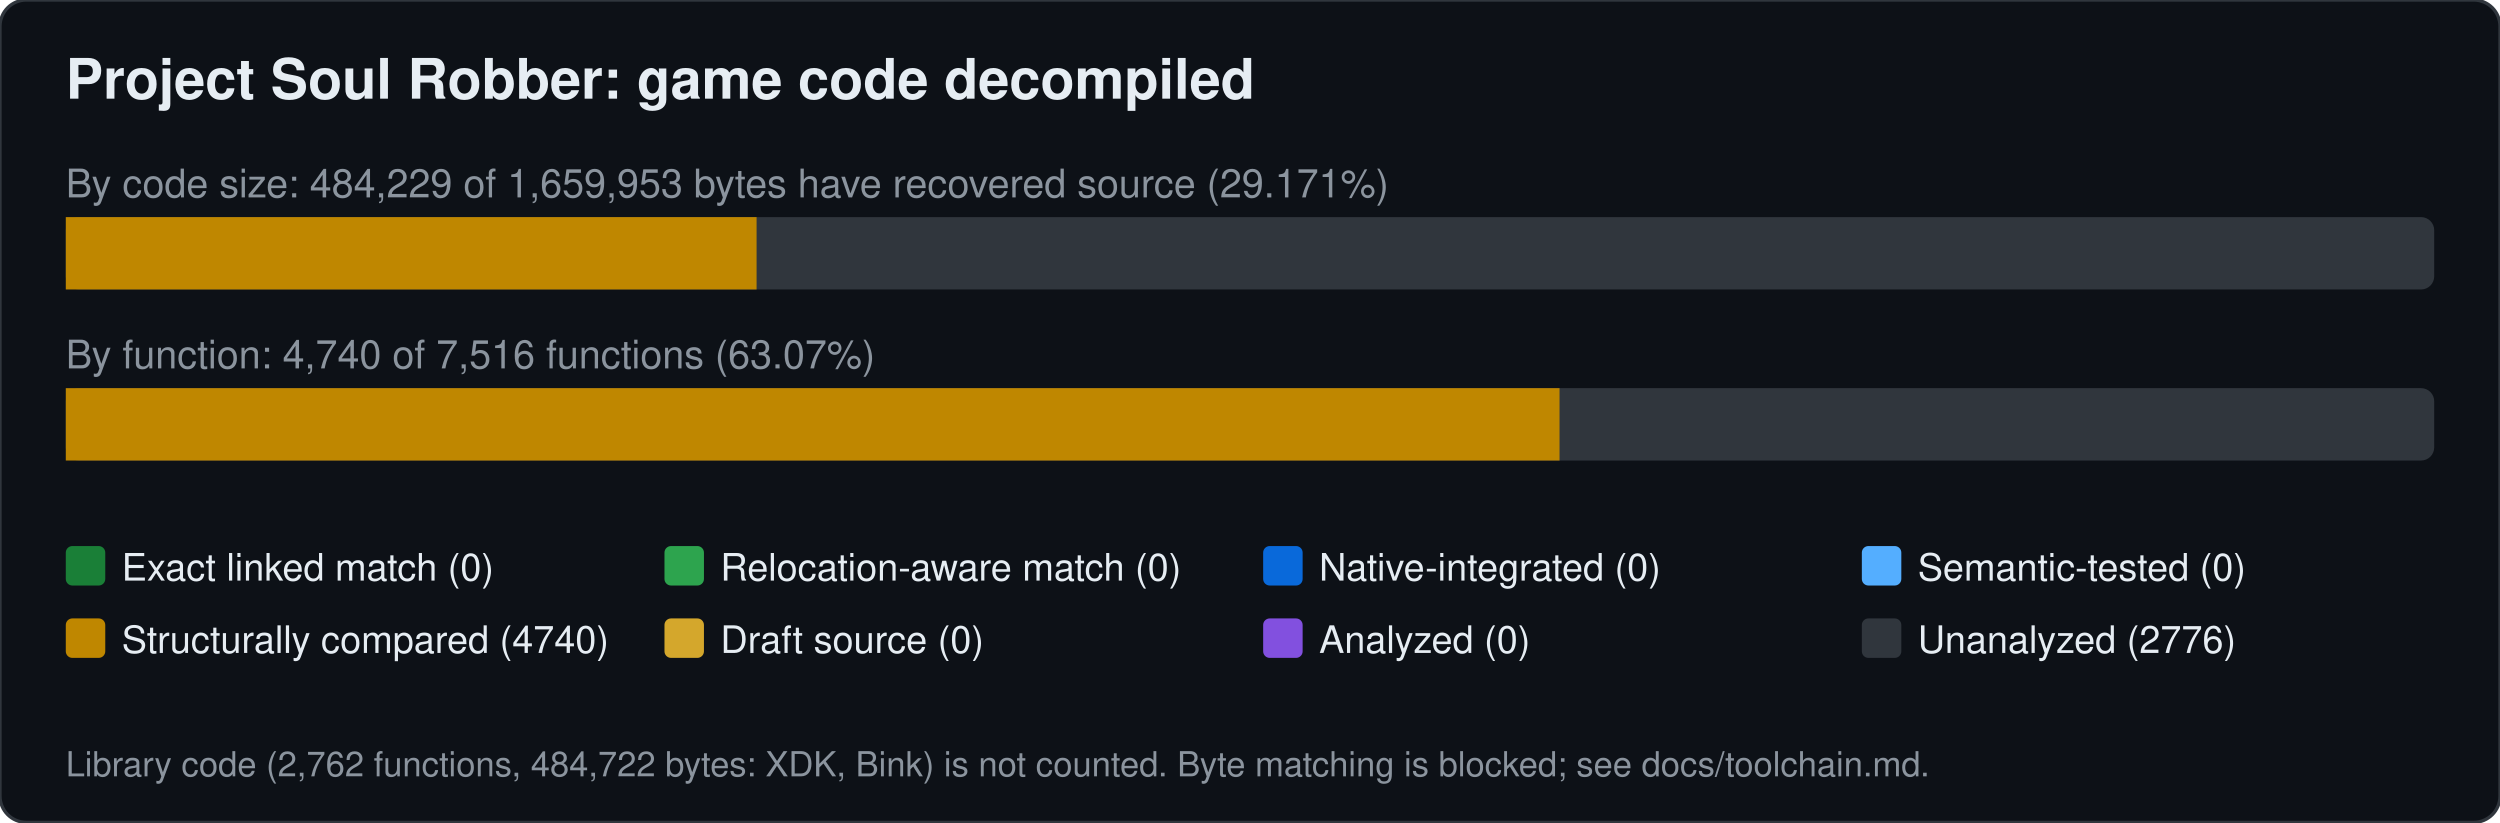
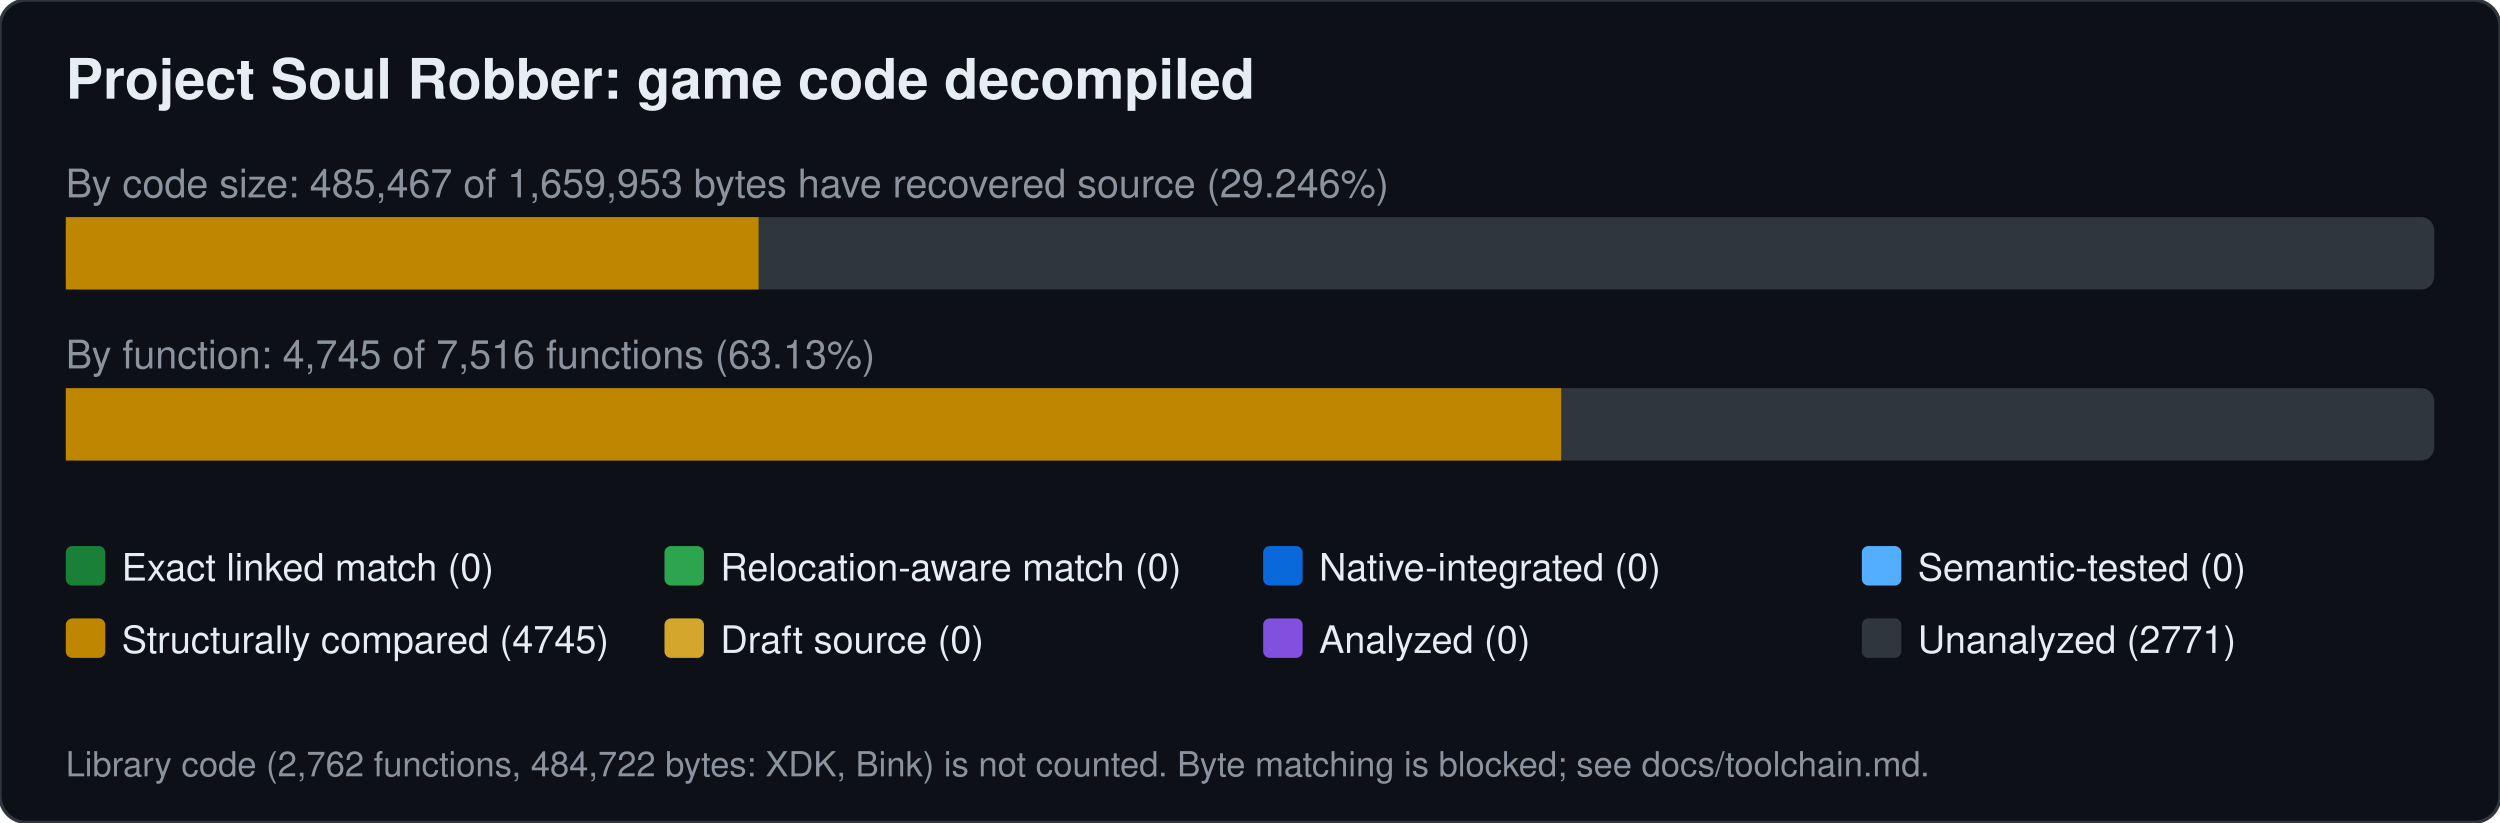
<svg xmlns="http://www.w3.org/2000/svg" width="760" height="250" viewBox="0 0 760 250" font-family="Segoe UI,Helvetica,Arial,sans-serif">
  <rect width="760" height="250" rx="8" fill="#0d1117" stroke="#30363d" />
  <text x="20" y="30" font-size="17" font-weight="600" fill="#e6edf3">Project Soul Robber: game code decompiled</text>
-   <text x="20" y="60" font-size="12" fill="#8b949e">By code size: 484,229 of 1,659,953 bytes have recovered source (29.171%)</text>
+   <text x="20" y="60" font-size="12" fill="#8b949e">By code size: 485,467 of 1,659,953 bytes have recovered source (29.246%)</text>
  <rect x="20" y="66" width="720" height="22" rx="4" fill="#30363d" />
-   <rect x="20.0" y="66" width="210.0" height="22" fill="#bf8700" />
-   <text x="20" y="112" font-size="12" fill="#8b949e">By function: 4,740 of 7,516 functions (63.07%)</text>
+   <rect x="20.0" y="66" width="210.6" height="22" fill="#bf8700" />
+   <text x="20" y="112" font-size="12" fill="#8b949e">By function: 4,745 of 7,516 functions (63.13%)</text>
  <rect x="20" y="118" width="720" height="22" rx="4" fill="#30363d" />
-   <rect x="20.0" y="118" width="454.1" height="22" fill="#bf8700" />
+   <rect x="20.0" y="118" width="454.6" height="22" fill="#bf8700" />
  <rect x="20" y="166" width="12" height="12" rx="2" fill="#1a7f37" />
  <text x="37" y="176.5" font-size="11.5" fill="#e6edf3">Exact linked match (0)</text>
  <rect x="202" y="166" width="12" height="12" rx="2" fill="#2da44e" />
  <text x="219" y="176.5" font-size="11.5" fill="#e6edf3">Relocation-aware match (0)</text>
  <rect x="384" y="166" width="12" height="12" rx="2" fill="#0969da" />
  <text x="401" y="176.5" font-size="11.5" fill="#e6edf3">Native-integrated (0)</text>
  <rect x="566" y="166" width="12" height="12" rx="2" fill="#54aeff" />
  <text x="583" y="176.5" font-size="11.5" fill="#e6edf3">Semantic-tested (0)</text>
  <rect x="20" y="188" width="12" height="12" rx="2" fill="#bf8700" />
-   <text x="37" y="198.5" font-size="11.5" fill="#e6edf3">Structurally compared (4740)</text>
+   <text x="37" y="198.5" font-size="11.5" fill="#e6edf3">Structurally compared (4745)</text>
  <rect x="202" y="188" width="12" height="12" rx="2" fill="#d4a72c" />
  <text x="219" y="198.5" font-size="11.5" fill="#e6edf3">Draft source (0)</text>
  <rect x="384" y="188" width="12" height="12" rx="2" fill="#8250df" />
  <text x="401" y="198.5" font-size="11.5" fill="#e6edf3">Analyzed (0)</text>
  <rect x="566" y="188" width="12" height="12" rx="2" fill="#30363d" />
-   <text x="583" y="198.5" font-size="11.5" fill="#e6edf3">Unanalyzed (2776)</text>
+   <text x="583" y="198.5" font-size="11.5" fill="#e6edf3">Unanalyzed (2771)</text>
  <text x="20" y="236" font-size="10.5" fill="#8b949e">Library code (2,762 functions, 484,722 bytes: XDK, Bink) is not counted. Byte matching is blocked; see docs/toolchain.md.</text>
</svg>
